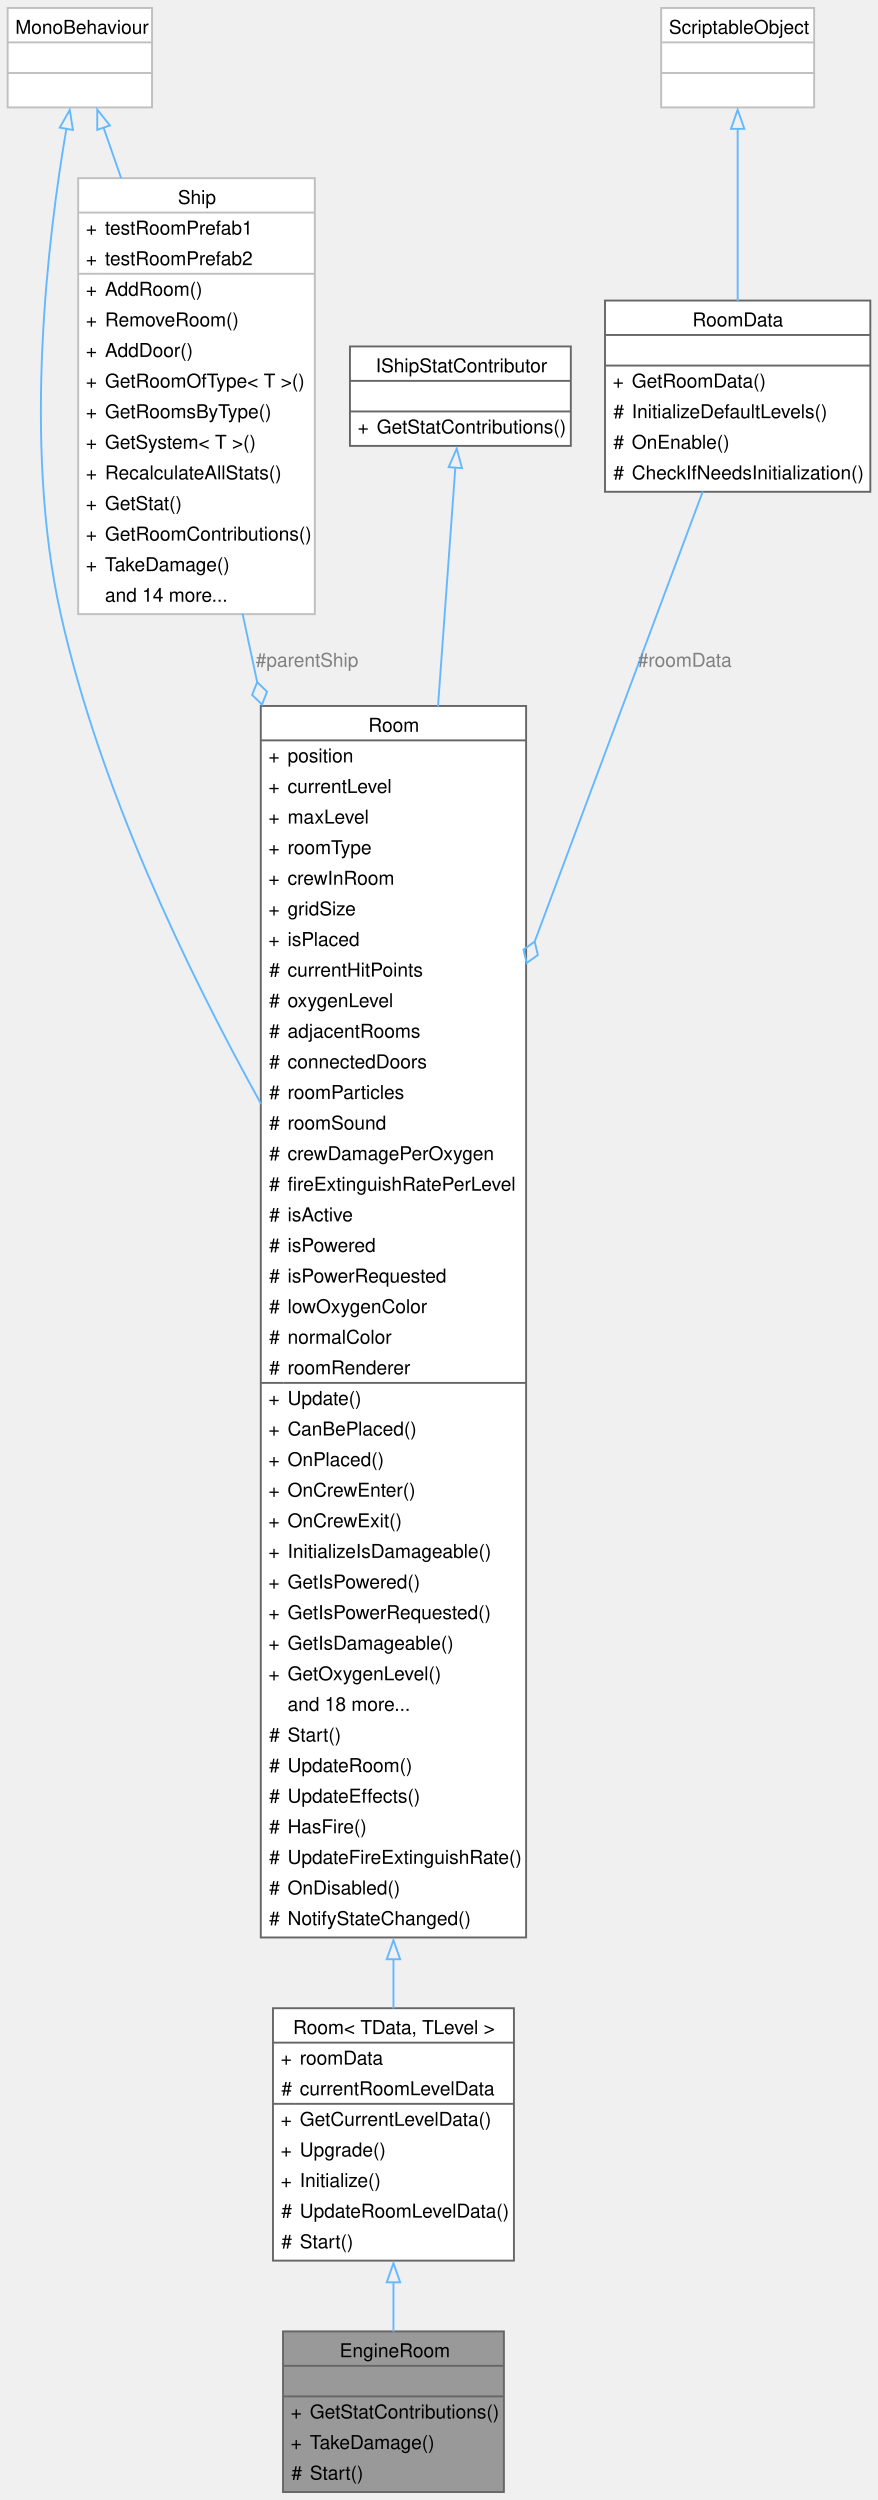
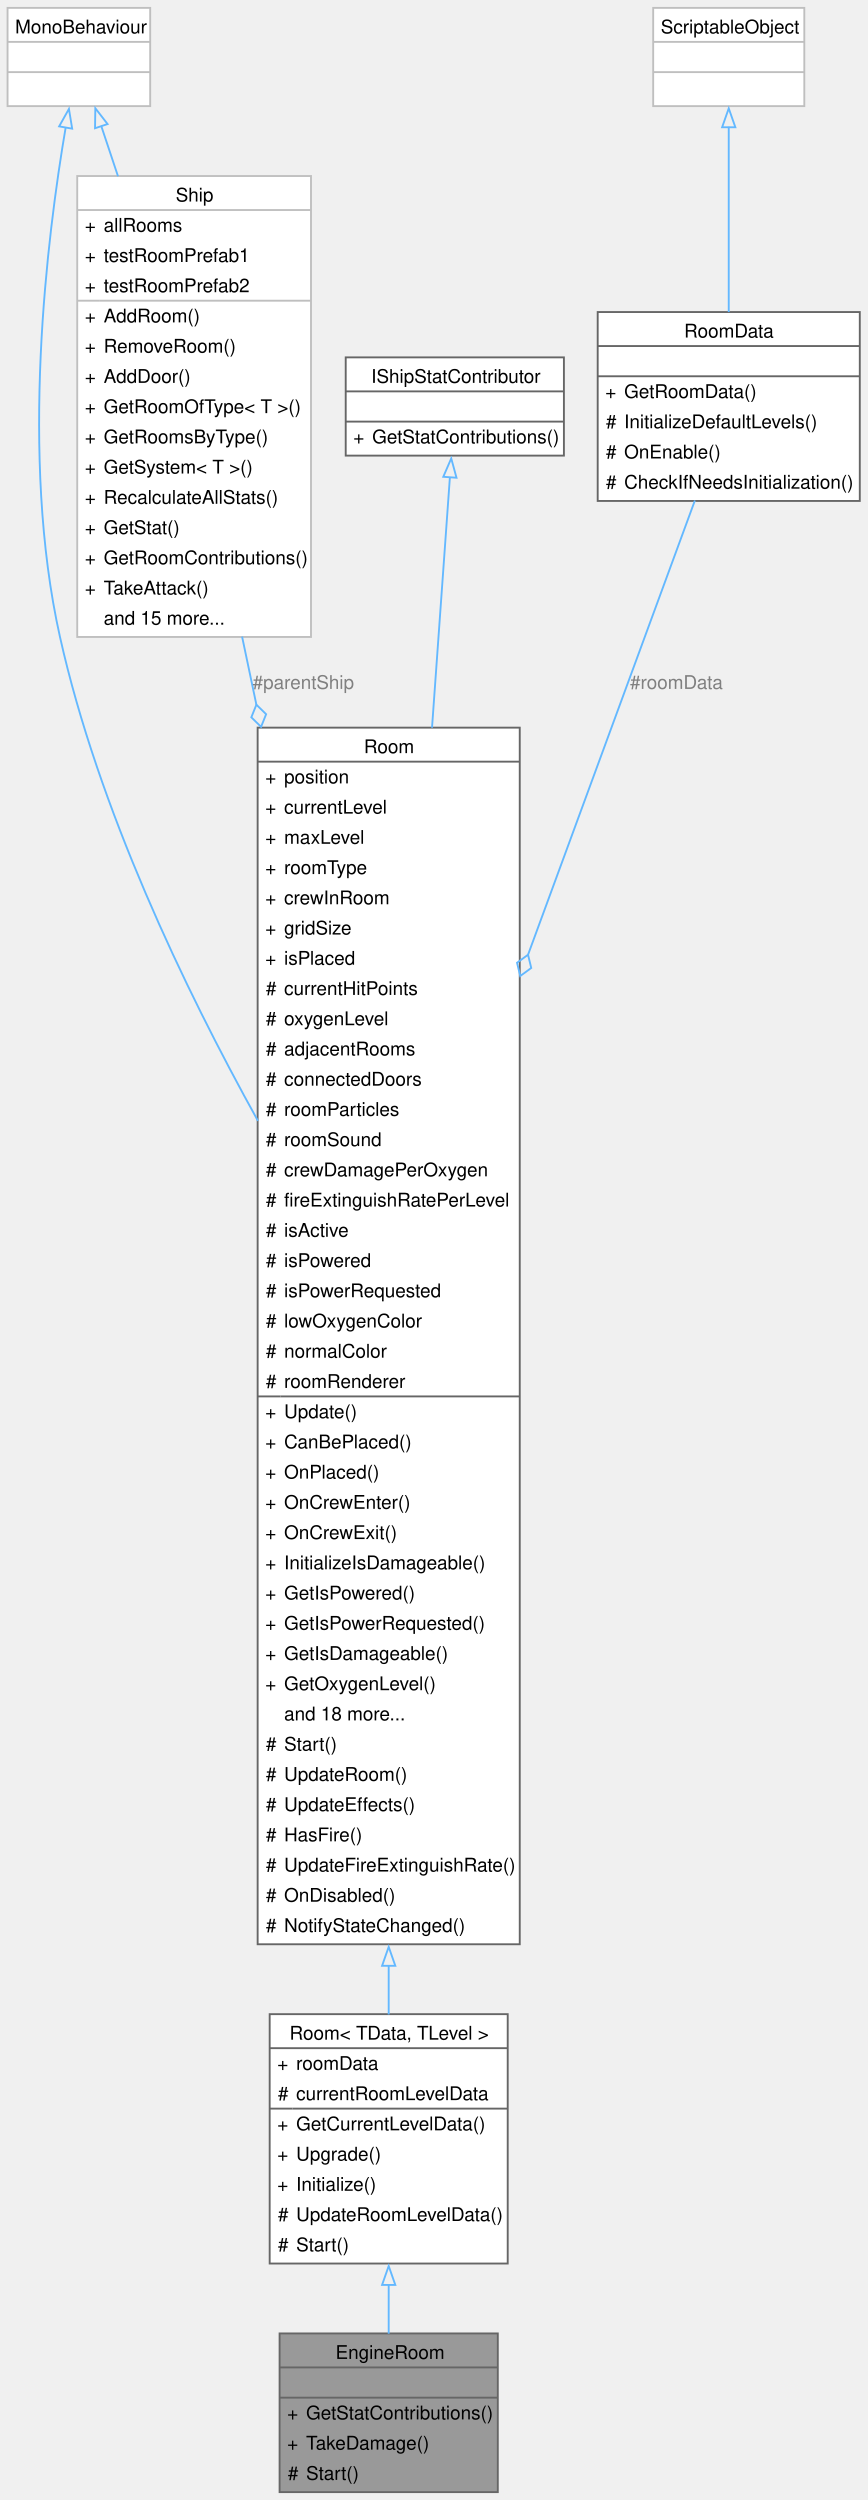
- <svg xmlns="http://www.w3.org/2000/svg" xmlns:xlink="http://www.w3.org/1999/xlink" width="459pt" height="1307pt" viewBox="0.00 0.00 459.12 1307.00">
-   <g id="graph0" class="graph" transform="scale(1 1) rotate(0) translate(4 1303)">
+ <svg xmlns="http://www.w3.org/2000/svg" xmlns:xlink="http://www.w3.org/1999/xlink" width="459pt" height="1323pt" viewBox="0.00 0.00 459.12 1323.00">
+   <g id="graph0" class="graph" transform="scale(1 1) rotate(0) translate(4 1319)">
    <g id="Node000001" class="node">
      <g id="a_Node000001">
        <a xlink:title="함선의 엔진실을 나타내는 클래스">
          <polygon fill="#999999" stroke="none" points="259.5,-84 144,-84 144,0 259.5,0 259.5,-84" />
          <text text-anchor="start" x="173.62" y="-70.5" font-family="Helvetica,sans-Serif" font-size="10.00">EngineRoom</text>
          <text text-anchor="start" x="200.25" y="-54.5" font-family="Helvetica,sans-Serif" font-size="10.00"> </text>
          <text text-anchor="start" x="148" y="-38.5" font-family="Helvetica,sans-Serif" font-size="10.00">+</text>
          <text text-anchor="start" x="158" y="-38.5" font-family="Helvetica,sans-Serif" font-size="10.00">GetStatContributions()</text>
          <text text-anchor="start" x="148" y="-22.5" font-family="Helvetica,sans-Serif" font-size="10.00">+</text>
          <text text-anchor="start" x="158" y="-22.5" font-family="Helvetica,sans-Serif" font-size="10.00">TakeDamage()</text>
          <text text-anchor="start" x="148.38" y="-6.5" font-family="Helvetica,sans-Serif" font-size="10.00">#</text>
          <text text-anchor="start" x="158" y="-6.5" font-family="Helvetica,sans-Serif" font-size="10.00">Start()</text>
          <polygon fill="#666666" stroke="#666666" points="144,-66 144,-66 259.5,-66 259.5,-66 144,-66" />
          <polygon fill="#666666" stroke="#666666" points="144,-50 144,-50 259.5,-50 259.5,-50 144,-50" />
          <polygon fill="none" stroke="#666666" points="144,0 144,-84 259.5,-84 259.5,0 144,0" />
        </a>
      </g>
    </g>
    <g id="Node000002" class="node">
      <g id="a_Node000002">
        <a xlink:href="class_room-2-g.html" target="_top" xlink:title="함선 내의 특화된 방 타입을 위한 제네릭 기본 클래스">
          <polygon fill="white" stroke="none" points="264.75,-253 138.75,-253 138.75,-121 264.75,-121 264.75,-253" />
          <text text-anchor="start" x="149.25" y="-239.5" font-family="Helvetica,sans-Serif" font-size="10.00">Room&lt; TData, TLevel &gt;</text>
          <text text-anchor="start" x="142.75" y="-223.5" font-family="Helvetica,sans-Serif" font-size="10.00">+</text>
          <text text-anchor="start" x="152.75" y="-223.5" font-family="Helvetica,sans-Serif" font-size="10.00">roomData</text>
          <text text-anchor="start" x="143.12" y="-207.5" font-family="Helvetica,sans-Serif" font-size="10.00">#</text>
          <text text-anchor="start" x="152.75" y="-207.5" font-family="Helvetica,sans-Serif" font-size="10.00">currentRoomLevelData</text>
          <text text-anchor="start" x="142.75" y="-191.5" font-family="Helvetica,sans-Serif" font-size="10.00">+</text>
          <text text-anchor="start" x="152.75" y="-191.5" font-family="Helvetica,sans-Serif" font-size="10.00">GetCurrentLevelData()</text>
          <text text-anchor="start" x="142.75" y="-175.5" font-family="Helvetica,sans-Serif" font-size="10.00">+</text>
          <text text-anchor="start" x="152.75" y="-175.5" font-family="Helvetica,sans-Serif" font-size="10.00">Upgrade()</text>
          <text text-anchor="start" x="142.75" y="-159.5" font-family="Helvetica,sans-Serif" font-size="10.00">+</text>
          <text text-anchor="start" x="152.75" y="-159.5" font-family="Helvetica,sans-Serif" font-size="10.00">Initialize()</text>
          <text text-anchor="start" x="143.12" y="-143.5" font-family="Helvetica,sans-Serif" font-size="10.00">#</text>
          <text text-anchor="start" x="152.75" y="-143.5" font-family="Helvetica,sans-Serif" font-size="10.00">UpdateRoomLevelData()</text>
          <text text-anchor="start" x="143.12" y="-127.5" font-family="Helvetica,sans-Serif" font-size="10.00">#</text>
          <text text-anchor="start" x="152.75" y="-127.5" font-family="Helvetica,sans-Serif" font-size="10.00">Start()</text>
          <polygon fill="#666666" stroke="#666666" points="138.75,-235 138.75,-235 264.75,-235 264.75,-235 138.75,-235" />
          <polygon fill="#666666" stroke="#666666" points="138.75,-203 138.75,-203 150.75,-203 150.75,-203 138.75,-203" />
          <polygon fill="#666666" stroke="#666666" points="150.75,-203 150.75,-203 264.75,-203 264.75,-203 150.75,-203" />
          <polygon fill="none" stroke="#666666" points="138.75,-121 138.75,-253 264.75,-253 264.75,-121 138.75,-121" />
        </a>
      </g>
    </g>
    <g id="edge1_Node000001_Node000002" class="edge">
      <g id="a_edge1_Node000001_Node000002">
        <a xlink:title=" ">
          <path fill="none" stroke="#63b8ff" d="M201.75,-109.84C201.75,-100.89 201.75,-92.03 201.75,-83.83" />
          <polygon fill="none" stroke="#63b8ff" points="198.25,-109.68 201.75,-119.68 205.25,-109.68 198.25,-109.68" />
        </a>
      </g>
    </g>
    <g id="Node000003" class="node">
      <g id="a_Node000003">
        <a xlink:href="class_room.html" target="_top" xlink:title="함선 내의 모든 방의 기본 클래스">
          <polygon fill="white" stroke="none" points="271.12,-934 132.38,-934 132.38,-290 271.12,-290 271.12,-934" />
          <text text-anchor="start" x="188.62" y="-920.5" font-family="Helvetica,sans-Serif" font-size="10.00">Room</text>
          <text text-anchor="start" x="136.38" y="-904.5" font-family="Helvetica,sans-Serif" font-size="10.00">+</text>
          <text text-anchor="start" x="146.38" y="-904.5" font-family="Helvetica,sans-Serif" font-size="10.00">position</text>
          <text text-anchor="start" x="136.38" y="-888.5" font-family="Helvetica,sans-Serif" font-size="10.00">+</text>
          <text text-anchor="start" x="146.38" y="-888.5" font-family="Helvetica,sans-Serif" font-size="10.00">currentLevel</text>
          <text text-anchor="start" x="136.38" y="-872.5" font-family="Helvetica,sans-Serif" font-size="10.00">+</text>
          <text text-anchor="start" x="146.38" y="-872.5" font-family="Helvetica,sans-Serif" font-size="10.00">maxLevel</text>
          <text text-anchor="start" x="136.38" y="-856.5" font-family="Helvetica,sans-Serif" font-size="10.00">+</text>
          <text text-anchor="start" x="146.38" y="-856.5" font-family="Helvetica,sans-Serif" font-size="10.00">roomType</text>
          <text text-anchor="start" x="136.38" y="-840.5" font-family="Helvetica,sans-Serif" font-size="10.00">+</text>
          <text text-anchor="start" x="146.38" y="-840.5" font-family="Helvetica,sans-Serif" font-size="10.00">crewInRoom</text>
          <text text-anchor="start" x="136.38" y="-824.5" font-family="Helvetica,sans-Serif" font-size="10.00">+</text>
          <text text-anchor="start" x="146.38" y="-824.5" font-family="Helvetica,sans-Serif" font-size="10.00">gridSize</text>
          <text text-anchor="start" x="136.38" y="-808.5" font-family="Helvetica,sans-Serif" font-size="10.00">+</text>
          <text text-anchor="start" x="146.38" y="-808.5" font-family="Helvetica,sans-Serif" font-size="10.00">isPlaced</text>
          <text text-anchor="start" x="136.75" y="-792.5" font-family="Helvetica,sans-Serif" font-size="10.00">#</text>
          <text text-anchor="start" x="146.38" y="-792.5" font-family="Helvetica,sans-Serif" font-size="10.00">currentHitPoints</text>
          <text text-anchor="start" x="136.75" y="-776.5" font-family="Helvetica,sans-Serif" font-size="10.00">#</text>
          <text text-anchor="start" x="146.38" y="-776.5" font-family="Helvetica,sans-Serif" font-size="10.00">oxygenLevel</text>
          <text text-anchor="start" x="136.75" y="-760.5" font-family="Helvetica,sans-Serif" font-size="10.00">#</text>
          <text text-anchor="start" x="146.38" y="-760.5" font-family="Helvetica,sans-Serif" font-size="10.00">adjacentRooms</text>
          <text text-anchor="start" x="136.75" y="-744.5" font-family="Helvetica,sans-Serif" font-size="10.00">#</text>
          <text text-anchor="start" x="146.38" y="-744.5" font-family="Helvetica,sans-Serif" font-size="10.00">connectedDoors</text>
          <text text-anchor="start" x="136.75" y="-728.5" font-family="Helvetica,sans-Serif" font-size="10.00">#</text>
          <text text-anchor="start" x="146.38" y="-728.5" font-family="Helvetica,sans-Serif" font-size="10.00">roomParticles</text>
          <text text-anchor="start" x="136.75" y="-712.5" font-family="Helvetica,sans-Serif" font-size="10.00">#</text>
          <text text-anchor="start" x="146.38" y="-712.5" font-family="Helvetica,sans-Serif" font-size="10.00">roomSound</text>
          <text text-anchor="start" x="136.75" y="-696.5" font-family="Helvetica,sans-Serif" font-size="10.00">#</text>
          <text text-anchor="start" x="146.38" y="-696.5" font-family="Helvetica,sans-Serif" font-size="10.00">crewDamagePerOxygen</text>
          <text text-anchor="start" x="136.75" y="-680.5" font-family="Helvetica,sans-Serif" font-size="10.00">#</text>
          <text text-anchor="start" x="146.38" y="-680.5" font-family="Helvetica,sans-Serif" font-size="10.00">fireExtinguishRatePerLevel</text>
          <text text-anchor="start" x="136.75" y="-664.5" font-family="Helvetica,sans-Serif" font-size="10.00">#</text>
          <text text-anchor="start" x="146.38" y="-664.5" font-family="Helvetica,sans-Serif" font-size="10.00">isActive</text>
          <text text-anchor="start" x="136.75" y="-648.5" font-family="Helvetica,sans-Serif" font-size="10.00">#</text>
          <text text-anchor="start" x="146.38" y="-648.5" font-family="Helvetica,sans-Serif" font-size="10.00">isPowered</text>
          <text text-anchor="start" x="136.75" y="-632.5" font-family="Helvetica,sans-Serif" font-size="10.00">#</text>
          <text text-anchor="start" x="146.38" y="-632.5" font-family="Helvetica,sans-Serif" font-size="10.00">isPowerRequested</text>
          <text text-anchor="start" x="136.75" y="-616.5" font-family="Helvetica,sans-Serif" font-size="10.00">#</text>
          <text text-anchor="start" x="146.38" y="-616.5" font-family="Helvetica,sans-Serif" font-size="10.00">lowOxygenColor</text>
          <text text-anchor="start" x="136.75" y="-600.5" font-family="Helvetica,sans-Serif" font-size="10.00">#</text>
          <text text-anchor="start" x="146.38" y="-600.5" font-family="Helvetica,sans-Serif" font-size="10.00">normalColor</text>
          <text text-anchor="start" x="136.75" y="-584.5" font-family="Helvetica,sans-Serif" font-size="10.00">#</text>
          <text text-anchor="start" x="146.38" y="-584.5" font-family="Helvetica,sans-Serif" font-size="10.00">roomRenderer</text>
          <text text-anchor="start" x="136.38" y="-568.5" font-family="Helvetica,sans-Serif" font-size="10.00">+</text>
          <text text-anchor="start" x="146.38" y="-568.5" font-family="Helvetica,sans-Serif" font-size="10.00">Update()</text>
          <text text-anchor="start" x="136.38" y="-552.5" font-family="Helvetica,sans-Serif" font-size="10.00">+</text>
          <text text-anchor="start" x="146.38" y="-552.5" font-family="Helvetica,sans-Serif" font-size="10.00">CanBePlaced()</text>
          <text text-anchor="start" x="136.38" y="-536.5" font-family="Helvetica,sans-Serif" font-size="10.00">+</text>
          <text text-anchor="start" x="146.38" y="-536.5" font-family="Helvetica,sans-Serif" font-size="10.00">OnPlaced()</text>
          <text text-anchor="start" x="136.38" y="-520.5" font-family="Helvetica,sans-Serif" font-size="10.00">+</text>
          <text text-anchor="start" x="146.38" y="-520.5" font-family="Helvetica,sans-Serif" font-size="10.00">OnCrewEnter()</text>
          <text text-anchor="start" x="136.38" y="-504.5" font-family="Helvetica,sans-Serif" font-size="10.00">+</text>
          <text text-anchor="start" x="146.38" y="-504.5" font-family="Helvetica,sans-Serif" font-size="10.00">OnCrewExit()</text>
          <text text-anchor="start" x="136.38" y="-488.5" font-family="Helvetica,sans-Serif" font-size="10.00">+</text>
          <text text-anchor="start" x="146.38" y="-488.5" font-family="Helvetica,sans-Serif" font-size="10.00">InitializeIsDamageable()</text>
          <text text-anchor="start" x="136.38" y="-472.5" font-family="Helvetica,sans-Serif" font-size="10.00">+</text>
          <text text-anchor="start" x="146.38" y="-472.5" font-family="Helvetica,sans-Serif" font-size="10.00">GetIsPowered()</text>
          <text text-anchor="start" x="136.38" y="-456.5" font-family="Helvetica,sans-Serif" font-size="10.00">+</text>
          <text text-anchor="start" x="146.38" y="-456.5" font-family="Helvetica,sans-Serif" font-size="10.00">GetIsPowerRequested()</text>
          <text text-anchor="start" x="136.38" y="-440.5" font-family="Helvetica,sans-Serif" font-size="10.00">+</text>
          <text text-anchor="start" x="146.38" y="-440.5" font-family="Helvetica,sans-Serif" font-size="10.00">GetIsDamageable()</text>
          <text text-anchor="start" x="136.38" y="-424.5" font-family="Helvetica,sans-Serif" font-size="10.00">+</text>
          <text text-anchor="start" x="146.38" y="-424.5" font-family="Helvetica,sans-Serif" font-size="10.00">GetOxygenLevel()</text>
          <text text-anchor="start" x="146.38" y="-408.5" font-family="Helvetica,sans-Serif" font-size="10.00">and 18 more...</text>
          <text text-anchor="start" x="136.75" y="-392.5" font-family="Helvetica,sans-Serif" font-size="10.00">#</text>
          <text text-anchor="start" x="146.38" y="-392.5" font-family="Helvetica,sans-Serif" font-size="10.00">Start()</text>
          <text text-anchor="start" x="136.75" y="-376.5" font-family="Helvetica,sans-Serif" font-size="10.00">#</text>
          <text text-anchor="start" x="146.38" y="-376.5" font-family="Helvetica,sans-Serif" font-size="10.00">UpdateRoom()</text>
          <text text-anchor="start" x="136.75" y="-360.5" font-family="Helvetica,sans-Serif" font-size="10.00">#</text>
          <text text-anchor="start" x="146.38" y="-360.5" font-family="Helvetica,sans-Serif" font-size="10.00">UpdateEffects()</text>
          <text text-anchor="start" x="136.75" y="-344.5" font-family="Helvetica,sans-Serif" font-size="10.00">#</text>
          <text text-anchor="start" x="146.38" y="-344.5" font-family="Helvetica,sans-Serif" font-size="10.00">HasFire()</text>
          <text text-anchor="start" x="136.75" y="-328.5" font-family="Helvetica,sans-Serif" font-size="10.00">#</text>
          <text text-anchor="start" x="146.38" y="-328.5" font-family="Helvetica,sans-Serif" font-size="10.00">UpdateFireExtinguishRate()</text>
          <text text-anchor="start" x="136.75" y="-312.5" font-family="Helvetica,sans-Serif" font-size="10.00">#</text>
          <text text-anchor="start" x="146.38" y="-312.5" font-family="Helvetica,sans-Serif" font-size="10.00">OnDisabled()</text>
          <text text-anchor="start" x="136.75" y="-296.5" font-family="Helvetica,sans-Serif" font-size="10.00">#</text>
          <text text-anchor="start" x="146.38" y="-296.5" font-family="Helvetica,sans-Serif" font-size="10.00">NotifyStateChanged()</text>
          <polygon fill="#666666" stroke="#666666" points="132.38,-916 132.38,-916 271.12,-916 271.12,-916 132.38,-916" />
          <polygon fill="#666666" stroke="#666666" points="132.38,-580 132.38,-580 144.38,-580 144.38,-580 132.38,-580" />
          <polygon fill="#666666" stroke="#666666" points="144.38,-580 144.38,-580 271.12,-580 271.12,-580 144.38,-580" />
          <polygon fill="none" stroke="#666666" points="132.38,-290 132.38,-934 271.12,-934 271.12,-290 132.38,-290" />
        </a>
      </g>
    </g>
    <g id="edge2_Node000002_Node000003" class="edge">
      <g id="a_edge2_Node000002_Node000003">
        <a xlink:title=" ">
          <path fill="none" stroke="#63b8ff" d="M201.75,-278.77C201.75,-269.64 201.75,-260.96 201.75,-252.84" />
          <polygon fill="none" stroke="#63b8ff" points="198.25,-278.61 201.75,-288.61 205.25,-278.61 198.25,-278.61" />
        </a>
      </g>
    </g>
    <g id="Node000004" class="node">
      <g id="a_Node000004">
        <a xlink:title=" ">
-           <polygon fill="white" stroke="none" points="75.5,-1299 0,-1299 0,-1247 75.5,-1247 75.5,-1299" />
-           <text text-anchor="start" x="4" y="-1285.5" font-family="Helvetica,sans-Serif" font-size="10.00">MonoBehaviour</text>
+           <polygon fill="white" stroke="none" points="75.5,-1315 0,-1315 0,-1263 75.5,-1263 75.5,-1315" />
+           <text text-anchor="start" x="4" y="-1301.5" font-family="Helvetica,sans-Serif" font-size="10.00">MonoBehaviour</text>
+           <text text-anchor="start" x="36.25" y="-1285.5" font-family="Helvetica,sans-Serif" font-size="10.00"> </text>
          <text text-anchor="start" x="36.25" y="-1269.5" font-family="Helvetica,sans-Serif" font-size="10.00"> </text>
-           <text text-anchor="start" x="36.25" y="-1253.5" font-family="Helvetica,sans-Serif" font-size="10.00"> </text>
+           <polygon fill="#bfbfbf" stroke="#bfbfbf" points="0,-1297 0,-1297 75.5,-1297 75.5,-1297 0,-1297" />
          <polygon fill="#bfbfbf" stroke="#bfbfbf" points="0,-1281 0,-1281 75.5,-1281 75.5,-1281 0,-1281" />
-           <polygon fill="#bfbfbf" stroke="#bfbfbf" points="0,-1265 0,-1265 75.5,-1265 75.5,-1265 0,-1265" />
-           <polygon fill="none" stroke="#bfbfbf" points="0,-1247 0,-1299 75.5,-1299 75.5,-1247 0,-1247" />
+           <polygon fill="none" stroke="#bfbfbf" points="0,-1263 0,-1315 75.5,-1315 75.5,-1263 0,-1263" />
        </a>
      </g>
    </g>
    <g id="edge3_Node000003_Node000004" class="edge">
      <g id="a_edge3_Node000003_Node000004">
        <a xlink:title=" ">
-           <path fill="none" stroke="#63b8ff" d="M30.72,-1235.87C21.24,-1180.46 7.7,-1071.54 27.75,-982 48.07,-891.29 93.29,-796.59 132.54,-725.85" />
-           <polygon fill="none" stroke="#63b8ff" points="27.27,-1236.44 32.47,-1245.68 34.16,-1235.22 27.27,-1236.44" />
+           <path fill="none" stroke="#63b8ff" d="M30.8,-1251.93C20.94,-1194.15 6.34,-1077.6 27.75,-982 48.07,-891.29 93.29,-796.59 132.54,-725.85" />
+           <polygon fill="none" stroke="#63b8ff" points="27.31,-1252.28 32.49,-1261.52 34.2,-1251.07 27.31,-1252.28" />
        </a>
      </g>
    </g>
    <g id="Node000008" class="node">
      <g id="a_Node000008">
        <a xlink:href="class_ship.html" target="_top" xlink:title=" ">
-           <polygon fill="white" stroke="none" points="160.62,-1210 36.88,-1210 36.88,-982 160.62,-982 160.62,-1210" />
-           <text text-anchor="start" x="89" y="-1196.5" font-family="Helvetica,sans-Serif" font-size="10.00">Ship</text>
+           <polygon fill="white" stroke="none" points="160.62,-1226 36.88,-1226 36.88,-982 160.62,-982 160.62,-1226" />
+           <text text-anchor="start" x="89" y="-1212.5" font-family="Helvetica,sans-Serif" font-size="10.00">Ship</text>
+           <text text-anchor="start" x="40.88" y="-1196.5" font-family="Helvetica,sans-Serif" font-size="10.00">+</text>
+           <text text-anchor="start" x="50.88" y="-1196.5" font-family="Helvetica,sans-Serif" font-size="10.00">allRooms</text>
          <text text-anchor="start" x="40.88" y="-1180.5" font-family="Helvetica,sans-Serif" font-size="10.00">+</text>
          <text text-anchor="start" x="50.88" y="-1180.5" font-family="Helvetica,sans-Serif" font-size="10.00">testRoomPrefab1</text>
          <text text-anchor="start" x="40.88" y="-1164.5" font-family="Helvetica,sans-Serif" font-size="10.00">+</text>
          <text text-anchor="start" x="50.88" y="-1164.5" font-family="Helvetica,sans-Serif" font-size="10.00">testRoomPrefab2</text>
          <text text-anchor="start" x="40.88" y="-1148.5" font-family="Helvetica,sans-Serif" font-size="10.00">+</text>
          <text text-anchor="start" x="50.88" y="-1148.5" font-family="Helvetica,sans-Serif" font-size="10.00">AddRoom()</text>
          <text text-anchor="start" x="40.88" y="-1132.5" font-family="Helvetica,sans-Serif" font-size="10.00">+</text>
          <text text-anchor="start" x="50.88" y="-1132.5" font-family="Helvetica,sans-Serif" font-size="10.00">RemoveRoom()</text>
          <text text-anchor="start" x="40.88" y="-1116.5" font-family="Helvetica,sans-Serif" font-size="10.00">+</text>
          <text text-anchor="start" x="50.88" y="-1116.5" font-family="Helvetica,sans-Serif" font-size="10.00">AddDoor()</text>
          <text text-anchor="start" x="40.88" y="-1100.5" font-family="Helvetica,sans-Serif" font-size="10.00">+</text>
          <text text-anchor="start" x="50.88" y="-1100.5" font-family="Helvetica,sans-Serif" font-size="10.00">GetRoomOfType&lt; T &gt;()</text>
          <text text-anchor="start" x="40.88" y="-1084.5" font-family="Helvetica,sans-Serif" font-size="10.00">+</text>
          <text text-anchor="start" x="50.88" y="-1084.5" font-family="Helvetica,sans-Serif" font-size="10.00">GetRoomsByType()</text>
          <text text-anchor="start" x="40.88" y="-1068.5" font-family="Helvetica,sans-Serif" font-size="10.00">+</text>
          <text text-anchor="start" x="50.88" y="-1068.5" font-family="Helvetica,sans-Serif" font-size="10.00">GetSystem&lt; T &gt;()</text>
          <text text-anchor="start" x="40.88" y="-1052.5" font-family="Helvetica,sans-Serif" font-size="10.00">+</text>
          <text text-anchor="start" x="50.88" y="-1052.5" font-family="Helvetica,sans-Serif" font-size="10.00">RecalculateAllStats()</text>
          <text text-anchor="start" x="40.88" y="-1036.5" font-family="Helvetica,sans-Serif" font-size="10.00">+</text>
          <text text-anchor="start" x="50.88" y="-1036.5" font-family="Helvetica,sans-Serif" font-size="10.00">GetStat()</text>
          <text text-anchor="start" x="40.88" y="-1020.5" font-family="Helvetica,sans-Serif" font-size="10.00">+</text>
          <text text-anchor="start" x="50.88" y="-1020.5" font-family="Helvetica,sans-Serif" font-size="10.00">GetRoomContributions()</text>
          <text text-anchor="start" x="40.88" y="-1004.5" font-family="Helvetica,sans-Serif" font-size="10.00">+</text>
-           <text text-anchor="start" x="50.88" y="-1004.5" font-family="Helvetica,sans-Serif" font-size="10.00">TakeDamage()</text>
-           <text text-anchor="start" x="50.88" y="-988.5" font-family="Helvetica,sans-Serif" font-size="10.00">and 14 more...</text>
-           <polygon fill="#bfbfbf" stroke="#bfbfbf" points="36.88,-1192 36.88,-1192 160.62,-1192 160.62,-1192 36.88,-1192" />
+           <text text-anchor="start" x="50.88" y="-1004.5" font-family="Helvetica,sans-Serif" font-size="10.00">TakeAttack()</text>
+           <text text-anchor="start" x="50.88" y="-988.5" font-family="Helvetica,sans-Serif" font-size="10.00">and 15 more...</text>
+           <polygon fill="#bfbfbf" stroke="#bfbfbf" points="36.88,-1208 36.88,-1208 160.62,-1208 160.62,-1208 36.88,-1208" />
          <polygon fill="#bfbfbf" stroke="#bfbfbf" points="36.88,-1160 36.88,-1160 48.88,-1160 48.88,-1160 36.88,-1160" />
          <polygon fill="#bfbfbf" stroke="#bfbfbf" points="48.88,-1160 48.88,-1160 160.62,-1160 160.62,-1160 48.88,-1160" />
-           <polygon fill="none" stroke="#bfbfbf" points="36.88,-982 36.88,-1210 160.62,-1210 160.62,-982 36.88,-982" />
+           <polygon fill="none" stroke="#bfbfbf" points="36.88,-982 36.88,-1226 160.62,-1226 160.62,-982 36.88,-982" />
        </a>
      </g>
    </g>
    <g id="edge8_Node000008_Node000004" class="edge">
      <g id="a_edge8_Node000008_Node000004">
        <a xlink:title=" ">
-           <path fill="none" stroke="#63b8ff" d="M50.12,-1236.52C52.94,-1228.42 56.09,-1219.39 59.39,-1209.92" />
-           <polygon fill="none" stroke="#63b8ff" points="46.85,-1235.27 46.86,-1245.87 53.46,-1237.58 46.85,-1235.27" />
+           <path fill="none" stroke="#63b8ff" d="M49.57,-1252.55C52.27,-1244.45 55.28,-1235.4 58.46,-1225.87" />
+           <polygon fill="none" stroke="#63b8ff" points="46.3,-1251.29 46.46,-1261.88 52.94,-1253.5 46.3,-1251.29" />
        </a>
      </g>
    </g>
    <g id="Node000005" class="node">
      <g id="a_Node000005">
        <a xlink:href="interface_i_ship_stat_contributor.html" target="_top" xlink:title="ShipStat 에 영향을 주는 객체 인터페이스 모든 방들과 모든 선원은 전부 이에 해당한다. 방의 경우엔 RoomData 에 등록된 정보를 바탕으로 Ship에서 Contribute...">
-           <polygon fill="white" stroke="none" points="294.5,-1122 179,-1122 179,-1070 294.5,-1070 294.5,-1122" />
-           <text text-anchor="start" x="192.5" y="-1108.5" font-family="Helvetica,sans-Serif" font-size="10.00">IShipStatContributor</text>
-           <text text-anchor="start" x="235.25" y="-1092.5" font-family="Helvetica,sans-Serif" font-size="10.00"> </text>
-           <text text-anchor="start" x="183" y="-1076.5" font-family="Helvetica,sans-Serif" font-size="10.00">+</text>
-           <text text-anchor="start" x="193" y="-1076.5" font-family="Helvetica,sans-Serif" font-size="10.00">GetStatContributions()</text>
-           <polygon fill="#666666" stroke="#666666" points="179,-1104 179,-1104 294.5,-1104 294.5,-1104 179,-1104" />
-           <polygon fill="#666666" stroke="#666666" points="179,-1088 179,-1088 294.5,-1088 294.5,-1088 179,-1088" />
-           <polygon fill="none" stroke="#666666" points="179,-1070 179,-1122 294.5,-1122 294.5,-1070 179,-1070" />
+           <polygon fill="white" stroke="none" points="294.5,-1130 179,-1130 179,-1078 294.5,-1078 294.5,-1130" />
+           <text text-anchor="start" x="192.5" y="-1116.5" font-family="Helvetica,sans-Serif" font-size="10.00">IShipStatContributor</text>
+           <text text-anchor="start" x="235.25" y="-1100.5" font-family="Helvetica,sans-Serif" font-size="10.00"> </text>
+           <text text-anchor="start" x="183" y="-1084.5" font-family="Helvetica,sans-Serif" font-size="10.00">+</text>
+           <text text-anchor="start" x="193" y="-1084.5" font-family="Helvetica,sans-Serif" font-size="10.00">GetStatContributions()</text>
+           <polygon fill="#666666" stroke="#666666" points="179,-1112 179,-1112 294.5,-1112 294.5,-1112 179,-1112" />
+           <polygon fill="#666666" stroke="#666666" points="179,-1096 179,-1096 294.5,-1096 294.5,-1096 179,-1096" />
+           <polygon fill="none" stroke="#666666" points="179,-1078 179,-1130 294.5,-1130 294.5,-1078 179,-1078" />
        </a>
      </g>
    </g>
    <g id="edge4_Node000003_Node000005" class="edge">
      <g id="a_edge4_Node000003_Node000005">
        <a xlink:title=" ">
-           <path fill="none" stroke="#63b8ff" d="M234.12,-1058.77C231.97,-1029.15 228.69,-984.07 225.04,-933.76" />
-           <polygon fill="none" stroke="#63b8ff" points="230.62,-1058.87 234.83,-1068.59 237.6,-1058.36 230.62,-1058.87" />
+           <path fill="none" stroke="#63b8ff" d="M234.15,-1066.57C231.93,-1035.47 228.49,-987.39 224.68,-933.96" />
+           <polygon fill="none" stroke="#63b8ff" points="230.65,-1066.79 234.86,-1076.52 237.64,-1066.29 230.65,-1066.79" />
        </a>
      </g>
    </g>
    <g id="Node000006" class="node">
      <g id="a_Node000006">
        <a xlink:href="class_room_data.html" target="_top" xlink:title="모든 방 유형의 기본 데이터를 정의하는 추상 ScriptableObject">
-           <polygon fill="white" stroke="none" points="451.12,-1146 312.38,-1146 312.38,-1046 451.12,-1046 451.12,-1146" />
-           <text text-anchor="start" x="358.12" y="-1132.5" font-family="Helvetica,sans-Serif" font-size="10.00">RoomData</text>
-           <text text-anchor="start" x="380.25" y="-1116.5" font-family="Helvetica,sans-Serif" font-size="10.00"> </text>
-           <text text-anchor="start" x="316.38" y="-1100.5" font-family="Helvetica,sans-Serif" font-size="10.00">+</text>
-           <text text-anchor="start" x="326.38" y="-1100.5" font-family="Helvetica,sans-Serif" font-size="10.00">GetRoomData()</text>
-           <text text-anchor="start" x="316.75" y="-1084.5" font-family="Helvetica,sans-Serif" font-size="10.00">#</text>
-           <text text-anchor="start" x="326.38" y="-1084.5" font-family="Helvetica,sans-Serif" font-size="10.00">InitializeDefaultLevels()</text>
-           <text text-anchor="start" x="316.75" y="-1068.5" font-family="Helvetica,sans-Serif" font-size="10.00">#</text>
-           <text text-anchor="start" x="326.38" y="-1068.5" font-family="Helvetica,sans-Serif" font-size="10.00">OnEnable()</text>
-           <text text-anchor="start" x="316.75" y="-1052.5" font-family="Helvetica,sans-Serif" font-size="10.00">#</text>
-           <text text-anchor="start" x="326.38" y="-1052.5" font-family="Helvetica,sans-Serif" font-size="10.00">CheckIfNeedsInitialization()</text>
-           <polygon fill="#666666" stroke="#666666" points="312.38,-1128 312.38,-1128 451.12,-1128 451.12,-1128 312.38,-1128" />
-           <polygon fill="#666666" stroke="#666666" points="312.38,-1112 312.38,-1112 451.12,-1112 451.12,-1112 312.38,-1112" />
-           <polygon fill="none" stroke="#666666" points="312.38,-1046 312.38,-1146 451.12,-1146 451.12,-1046 312.38,-1046" />
+           <polygon fill="white" stroke="none" points="451.12,-1154 312.38,-1154 312.38,-1054 451.12,-1054 451.12,-1154" />
+           <text text-anchor="start" x="358.12" y="-1140.5" font-family="Helvetica,sans-Serif" font-size="10.00">RoomData</text>
+           <text text-anchor="start" x="380.25" y="-1124.5" font-family="Helvetica,sans-Serif" font-size="10.00"> </text>
+           <text text-anchor="start" x="316.38" y="-1108.5" font-family="Helvetica,sans-Serif" font-size="10.00">+</text>
+           <text text-anchor="start" x="326.38" y="-1108.5" font-family="Helvetica,sans-Serif" font-size="10.00">GetRoomData()</text>
+           <text text-anchor="start" x="316.75" y="-1092.5" font-family="Helvetica,sans-Serif" font-size="10.00">#</text>
+           <text text-anchor="start" x="326.38" y="-1092.5" font-family="Helvetica,sans-Serif" font-size="10.00">InitializeDefaultLevels()</text>
+           <text text-anchor="start" x="316.75" y="-1076.5" font-family="Helvetica,sans-Serif" font-size="10.00">#</text>
+           <text text-anchor="start" x="326.38" y="-1076.5" font-family="Helvetica,sans-Serif" font-size="10.00">OnEnable()</text>
+           <text text-anchor="start" x="316.75" y="-1060.5" font-family="Helvetica,sans-Serif" font-size="10.00">#</text>
+           <text text-anchor="start" x="326.38" y="-1060.5" font-family="Helvetica,sans-Serif" font-size="10.00">CheckIfNeedsInitialization()</text>
+           <polygon fill="#666666" stroke="#666666" points="312.38,-1136 312.38,-1136 451.12,-1136 451.12,-1136 312.38,-1136" />
+           <polygon fill="#666666" stroke="#666666" points="312.38,-1120 312.38,-1120 451.12,-1120 451.12,-1120 312.38,-1120" />
+           <polygon fill="none" stroke="#666666" points="312.38,-1054 312.38,-1154 451.12,-1154 451.12,-1054 312.38,-1054" />
        </a>
      </g>
    </g>
    <g id="edge5_Node000003_Node000006" class="edge">
      <g id="a_edge5_Node000003_Node000006">
        <a xlink:title=" ">
-           <path fill="none" stroke="#63b8ff" d="M363.5,-1046.13C342.82,-990.76 307.8,-896.98 275.62,-810.82" />
-           <polygon fill="none" stroke="#63b8ff" points="275.62,-810.8 269.77,-806.58 271.42,-799.56 277.27,-803.78 275.62,-810.8" />
+           <path fill="none" stroke="#63b8ff" d="M363.83,-1054.23C343.17,-997.99 307.89,-901.94 275.51,-813.79" />
+           <polygon fill="none" stroke="#63b8ff" points="275.51,-813.8 269.69,-809.55 271.38,-802.54 277.2,-806.79 275.51,-813.8" />
        </a>
      </g>
      <text text-anchor="middle" x="354.06" y="-954.5" font-family="Helvetica,sans-Serif" font-size="10.00" fill="grey"> #roomData</text>
    </g>
    <g id="Node000007" class="node">
      <g id="a_Node000007">
        <a xlink:title=" ">
-           <polygon fill="white" stroke="none" points="421.75,-1299 341.75,-1299 341.75,-1247 421.75,-1247 421.75,-1299" />
-           <text text-anchor="start" x="345.75" y="-1285.5" font-family="Helvetica,sans-Serif" font-size="10.00">ScriptableObject</text>
+           <polygon fill="white" stroke="none" points="421.75,-1315 341.75,-1315 341.75,-1263 421.75,-1263 421.75,-1315" />
+           <text text-anchor="start" x="345.75" y="-1301.5" font-family="Helvetica,sans-Serif" font-size="10.00">ScriptableObject</text>
+           <text text-anchor="start" x="380.25" y="-1285.5" font-family="Helvetica,sans-Serif" font-size="10.00"> </text>
          <text text-anchor="start" x="380.25" y="-1269.5" font-family="Helvetica,sans-Serif" font-size="10.00"> </text>
-           <text text-anchor="start" x="380.25" y="-1253.5" font-family="Helvetica,sans-Serif" font-size="10.00"> </text>
+           <polygon fill="#bfbfbf" stroke="#bfbfbf" points="341.75,-1297 341.75,-1297 421.75,-1297 421.75,-1297 341.75,-1297" />
          <polygon fill="#bfbfbf" stroke="#bfbfbf" points="341.75,-1281 341.75,-1281 421.75,-1281 421.75,-1281 341.75,-1281" />
-           <polygon fill="#bfbfbf" stroke="#bfbfbf" points="341.75,-1265 341.75,-1265 421.75,-1265 421.75,-1265 341.75,-1265" />
-           <polygon fill="none" stroke="#bfbfbf" points="341.75,-1247 341.75,-1299 421.75,-1299 421.75,-1247 341.75,-1247" />
+           <polygon fill="none" stroke="#bfbfbf" points="341.75,-1263 341.75,-1315 421.75,-1315 421.75,-1263 341.75,-1263" />
        </a>
      </g>
    </g>
    <g id="edge6_Node000006_Node000007" class="edge">
      <g id="a_edge6_Node000006_Node000007">
        <a xlink:title=" ">
-           <path fill="none" stroke="#63b8ff" d="M381.75,-1236.04C381.75,-1209.95 381.75,-1174.36 381.75,-1145.72" />
-           <polygon fill="none" stroke="#63b8ff" points="378.25,-1235.78 381.75,-1245.78 385.25,-1235.78 378.25,-1235.78" />
+           <path fill="none" stroke="#63b8ff" d="M381.75,-1252.06C381.75,-1224.05 381.75,-1184.88 381.75,-1154" />
+           <polygon fill="none" stroke="#63b8ff" points="378.25,-1251.81 381.75,-1261.81 385.25,-1251.81 378.25,-1251.81" />
        </a>
      </g>
    </g>
    <g id="edge7_Node000003_Node000008" class="edge">
      <g id="a_edge7_Node000003_Node000008">
        <a xlink:title=" ">
-           <path fill="none" stroke="#63b8ff" d="M122.83,-982.3C125.29,-970.82 127.86,-958.8 130.51,-946.39" />
-           <polygon fill="none" stroke="#63b8ff" points="130.49,-946.47 127.83,-939.77 133,-934.74 135.65,-941.44 130.49,-946.47" />
+           <path fill="none" stroke="#63b8ff" d="M124.14,-982.19C126.58,-970.61 129.12,-958.52 131.73,-946.08" />
+           <polygon fill="none" stroke="#63b8ff" points="131.72,-946.16 129.04,-939.47 134.19,-934.42 136.87,-941.11 131.72,-946.16" />
        </a>
      </g>
      <text text-anchor="middle" x="156.56" y="-954.5" font-family="Helvetica,sans-Serif" font-size="10.00" fill="grey"> #parentShip</text>
    </g>
  </g>
</svg>
